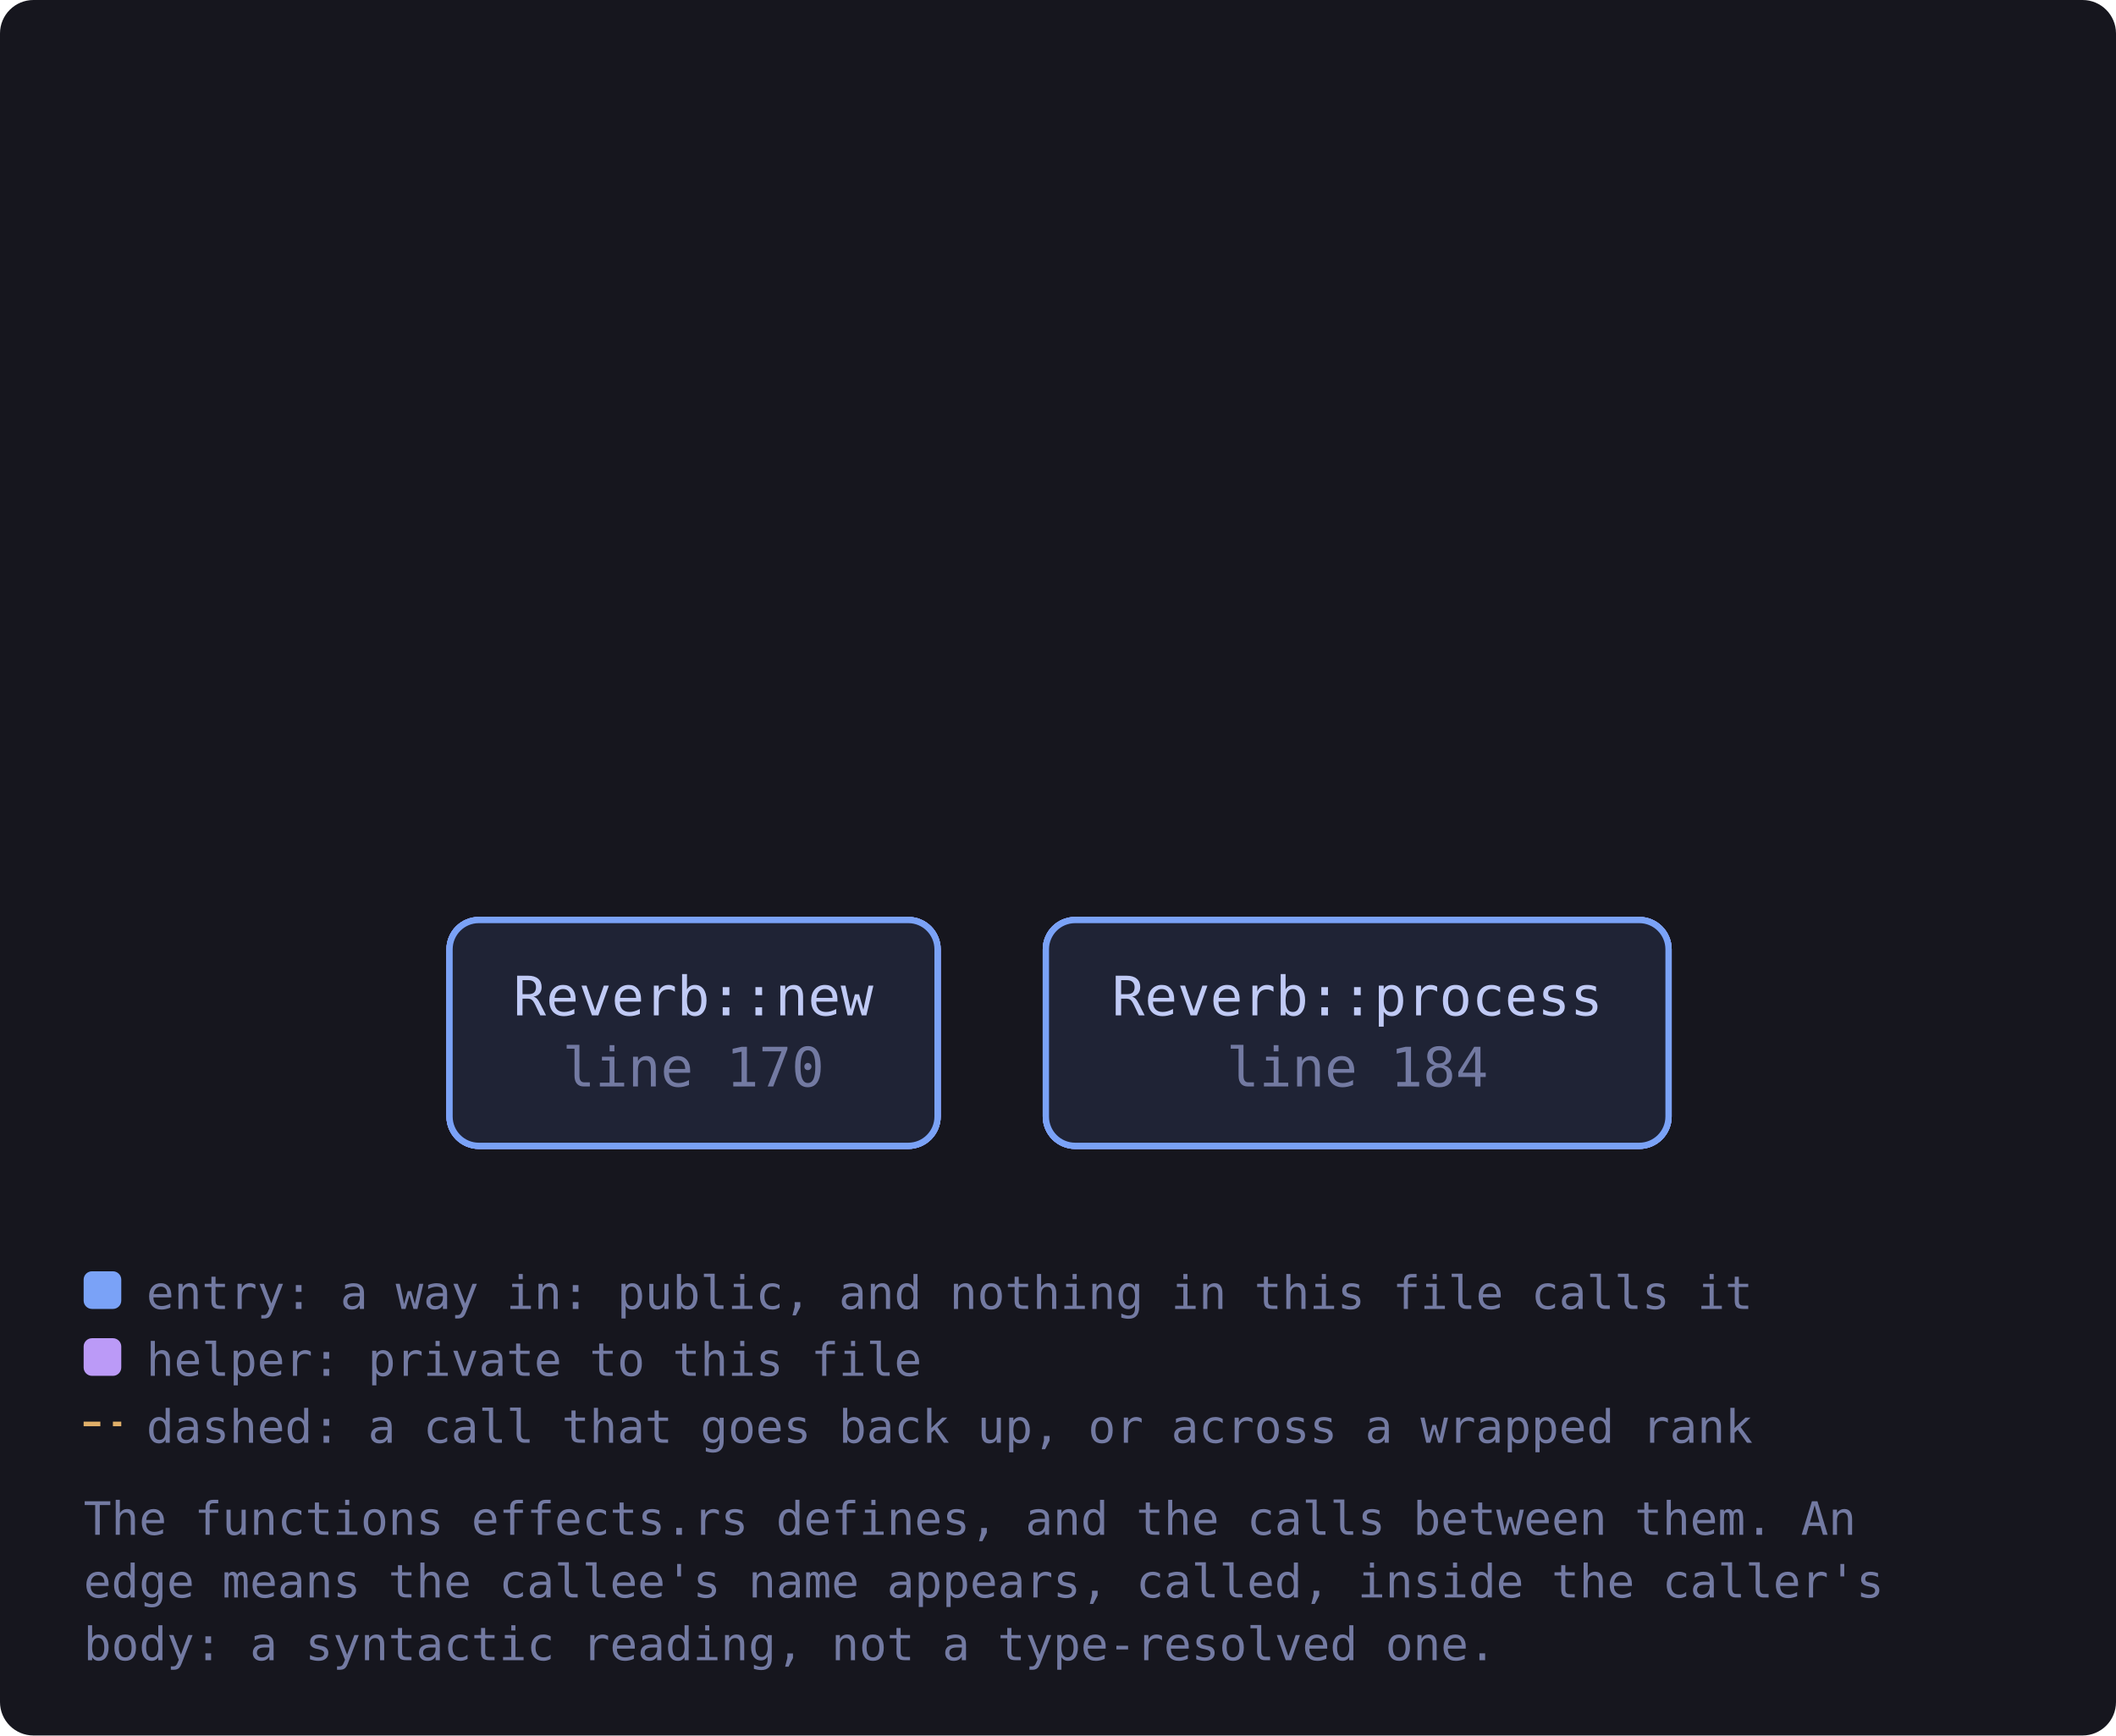
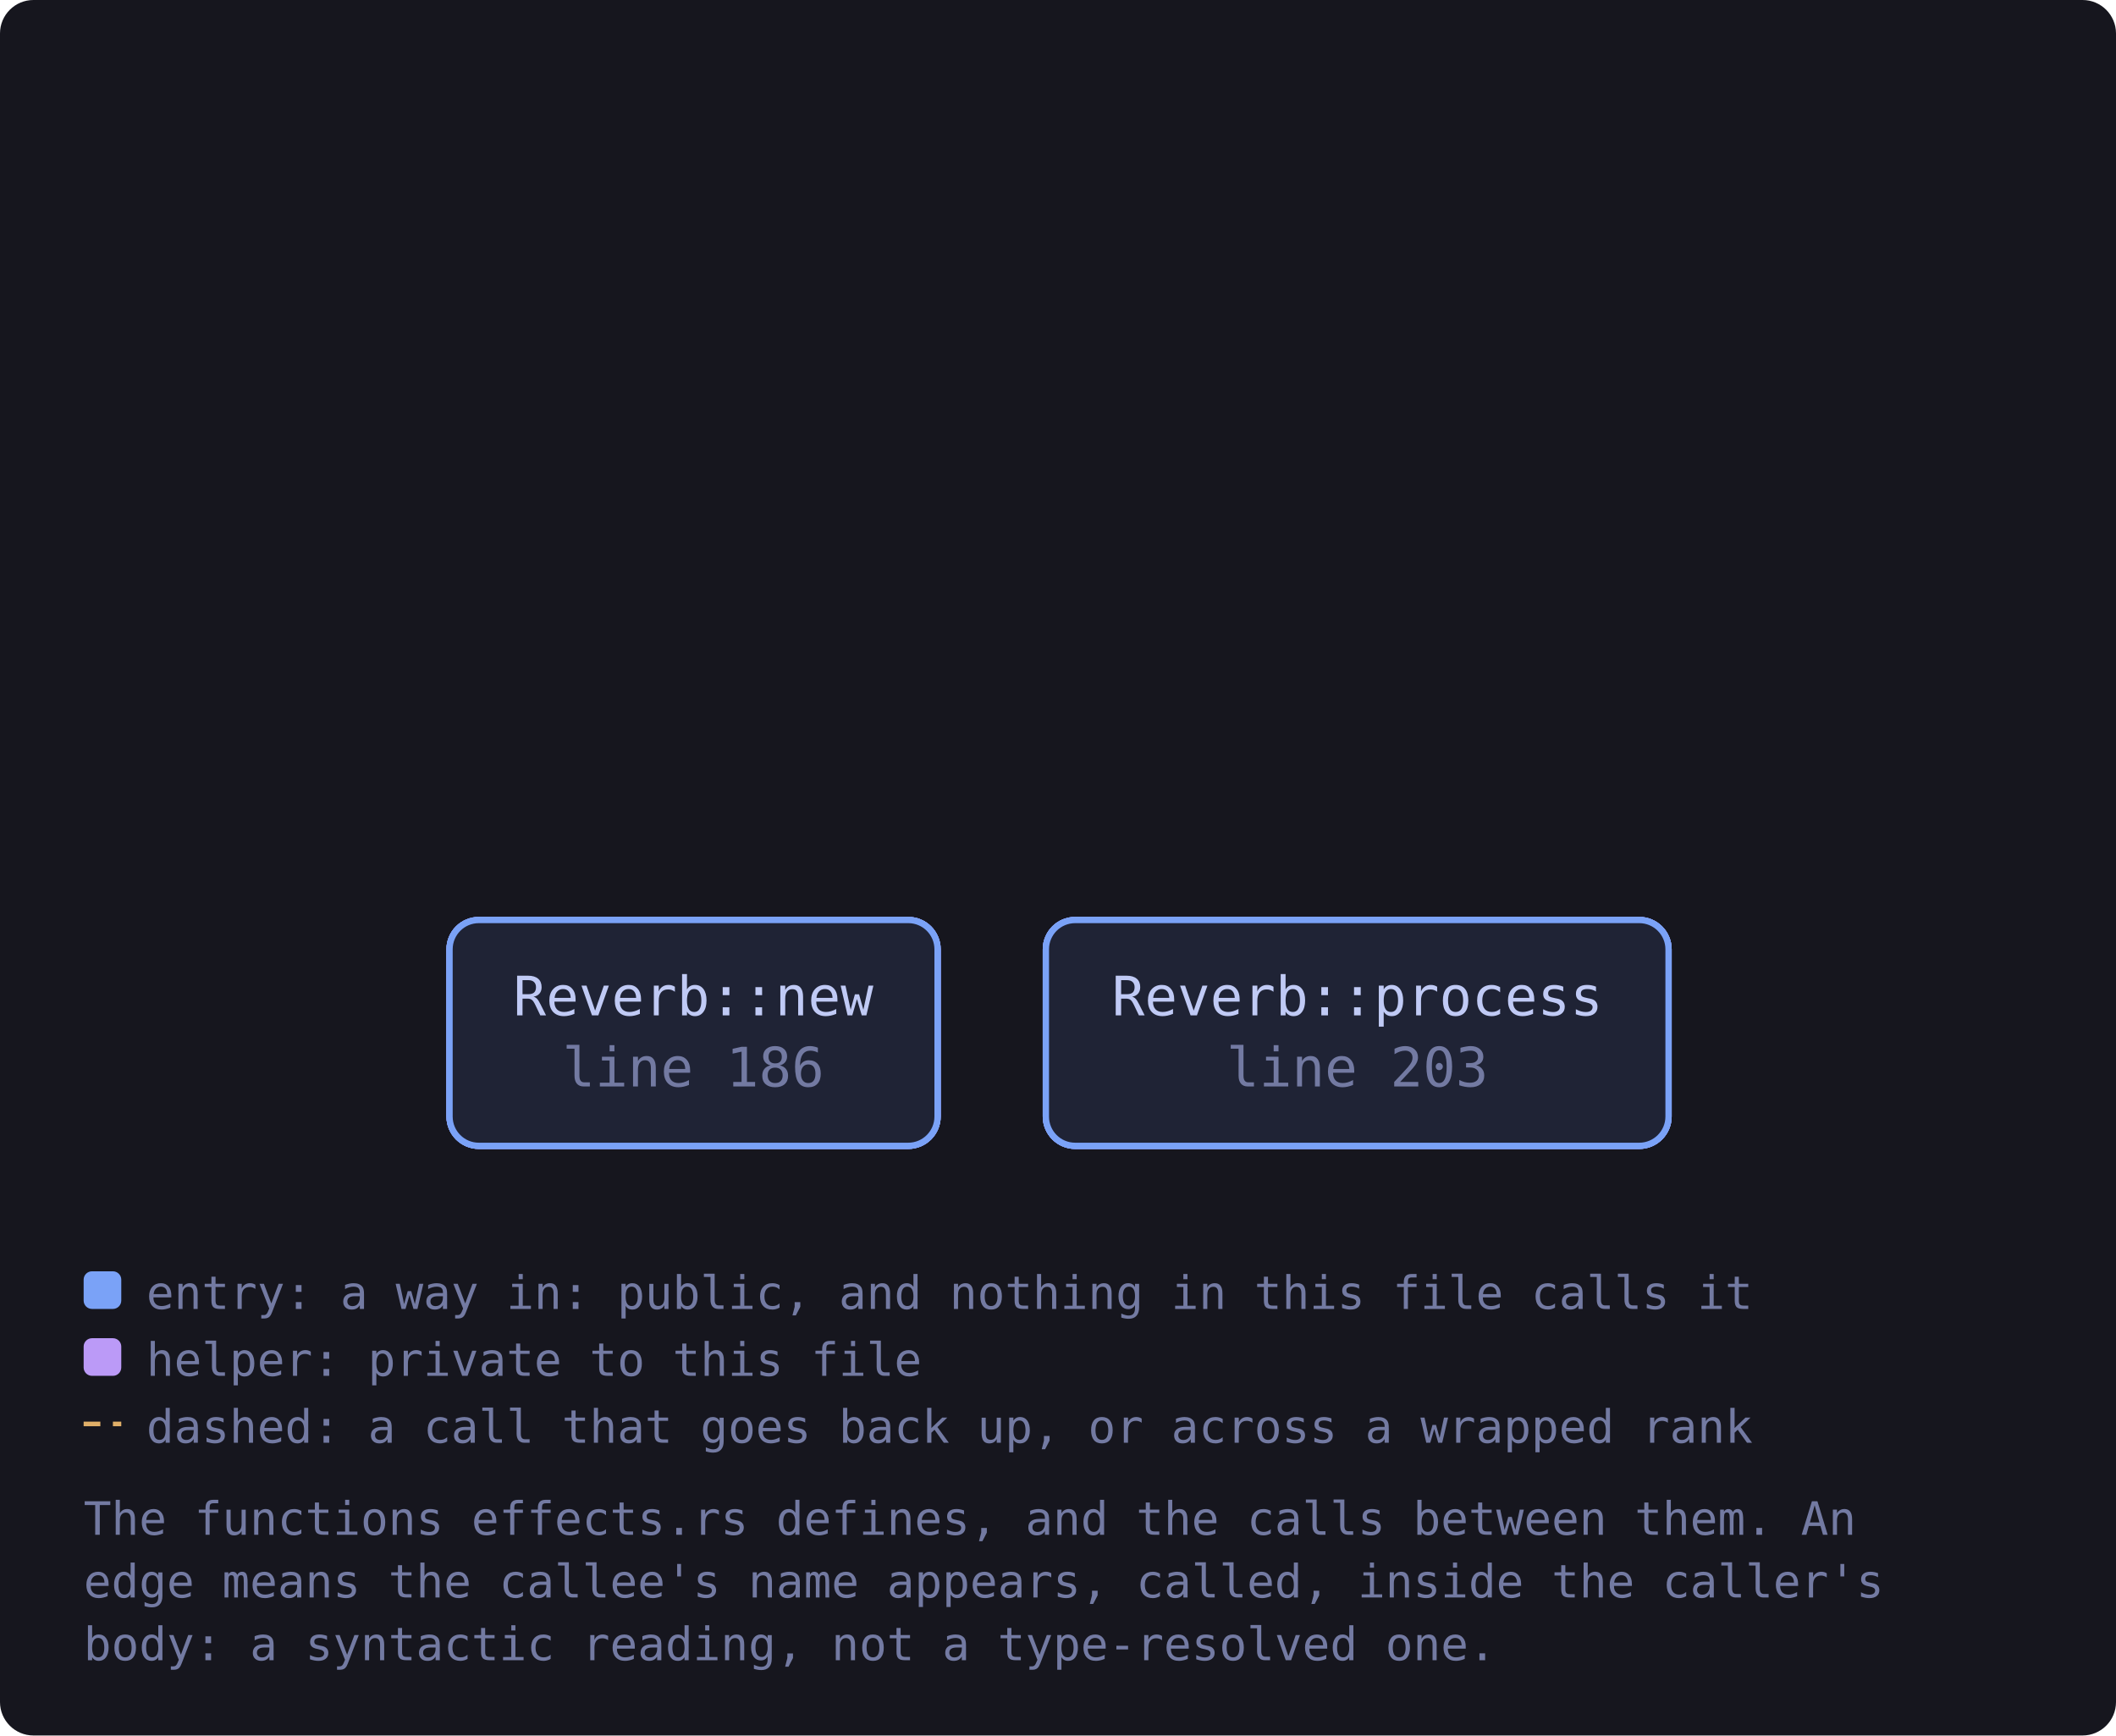
<svg xmlns="http://www.w3.org/2000/svg" viewBox="0 0 506 415" width="506" height="415" style="max-width:100%;height:auto" role="img" aria-label="flowchart">
  <defs>
    <marker id="a-muted" viewBox="0 0 8 8" refX="7" refY="4" markerWidth="7" markerHeight="7" orient="auto-start-reverse">
      <path d="M0 0 L8 4 L0 8 z" fill="var(--muted, #737aa2)" />
    </marker>
    <marker id="a-warn" viewBox="0 0 8 8" refX="7" refY="4" markerWidth="7" markerHeight="7" orient="auto-start-reverse">
      <path d="M0 0 L8 4 L0 8 z" fill="var(--warn, #e0af68)" />
    </marker>
    <marker id="a-accent" viewBox="0 0 8 8" refX="7" refY="4" markerWidth="7" markerHeight="7" orient="auto-start-reverse">
      <path d="M0 0 L8 4 L0 8 z" fill="var(--accent, #7aa2f7)" />
    </marker>
    <marker id="a-cyan" viewBox="0 0 8 8" refX="7" refY="4" markerWidth="7" markerHeight="7" orient="auto-start-reverse">
      <path d="M0 0 L8 4 L0 8 z" fill="var(--cyan, #7dcfff)" />
    </marker>
    <marker id="a-accent-2" viewBox="0 0 8 8" refX="7" refY="4" markerWidth="7" markerHeight="7" orient="auto-start-reverse">
      <path d="M0 0 L8 4 L0 8 z" fill="var(--accent-2, #bb9af7)" />
    </marker>
  </defs>
  <rect x="0" y="0" width="506" height="415" fill="var(--bg-inset, #16161e)" rx="8" />
-   <a href="https://github.com/tilas01/veilvoice/blob/main/crates/veilvoice-core/src/effects.rs#L70" target="_blank" rel="noopener noreferrer">
+   <a href="https://github.com/tilas01/veilvoice/blob/main/crates/veilvoice-core/src/effects.rs#L72" target="_blank" rel="noopener noreferrer">
    <rect x="107.5" y="220.0" width="116.7" height="54.0" rx="7" fill="var(--bg-soft, #1f2335)" stroke="var(--accent, #7aa2f7)" stroke-width="1.5" />
    <text x="165.8" y="242.8" font-family="ui-monospace, SFMono-Regular, Menlo, Consolas, monospace" font-size="13" fill="var(--fg, #c0caf5)" text-anchor="middle">SoftClip::new</text>
-     <text x="165.8" y="259.8" font-family="ui-monospace, SFMono-Regular, Menlo, Consolas, monospace" font-size="13" fill="var(--muted, #737aa2)" text-anchor="middle">line 70</text>
+     <text x="165.8" y="259.8" font-family="ui-monospace, SFMono-Regular, Menlo, Consolas, monospace" font-size="13" fill="var(--muted, #737aa2)" text-anchor="middle">line 72</text>
  </a>
-   <a href="https://github.com/tilas01/veilvoice/blob/main/crates/veilvoice-core/src/effects.rs#L79" target="_blank" rel="noopener noreferrer">
+   <a href="https://github.com/tilas01/veilvoice/blob/main/crates/veilvoice-core/src/effects.rs#L84" target="_blank" rel="noopener noreferrer">
    <rect x="250.1" y="220.0" width="148.9" height="54.0" rx="7" fill="var(--bg-soft, #1f2335)" stroke="var(--accent, #7aa2f7)" stroke-width="1.5" />
    <text x="324.6" y="242.8" font-family="ui-monospace, SFMono-Regular, Menlo, Consolas, monospace" font-size="13" fill="var(--fg, #c0caf5)" text-anchor="middle">SoftClip::process</text>
-     <text x="324.6" y="259.8" font-family="ui-monospace, SFMono-Regular, Menlo, Consolas, monospace" font-size="13" fill="var(--muted, #737aa2)" text-anchor="middle">line 79</text>
+     <text x="324.6" y="259.8" font-family="ui-monospace, SFMono-Regular, Menlo, Consolas, monospace" font-size="13" fill="var(--muted, #737aa2)" text-anchor="middle">line 84</text>
  </a>
-   <a href="https://github.com/tilas01/veilvoice/blob/main/crates/veilvoice-core/src/effects.rs#L97" target="_blank" rel="noopener noreferrer">
+   <a href="https://github.com/tilas01/veilvoice/blob/main/crates/veilvoice-core/src/effects.rs#L105" target="_blank" rel="noopener noreferrer">
    <rect x="107.5" y="220.0" width="116.7" height="54.0" rx="7" fill="var(--bg-soft, #1f2335)" stroke="var(--accent-2, #bb9af7)" stroke-width="1.5" />
    <text x="165.8" y="242.8" font-family="ui-monospace, SFMono-Regular, Menlo, Consolas, monospace" font-size="13" fill="var(--fg, #c0caf5)" text-anchor="middle">DelayVoice::new</text>
-     <text x="165.8" y="259.8" font-family="ui-monospace, SFMono-Regular, Menlo, Consolas, monospace" font-size="13" fill="var(--muted, #737aa2)" text-anchor="middle">line 97</text>
+     <text x="165.8" y="259.8" font-family="ui-monospace, SFMono-Regular, Menlo, Consolas, monospace" font-size="13" fill="var(--muted, #737aa2)" text-anchor="middle">line 105</text>
  </a>
-   <a href="https://github.com/tilas01/veilvoice/blob/main/crates/veilvoice-core/src/effects.rs#L111" target="_blank" rel="noopener noreferrer">
+   <a href="https://github.com/tilas01/veilvoice/blob/main/crates/veilvoice-core/src/effects.rs#L122" target="_blank" rel="noopener noreferrer">
    <rect x="250.1" y="220.0" width="148.9" height="54.0" rx="7" fill="var(--bg-soft, #1f2335)" stroke="var(--accent-2, #bb9af7)" stroke-width="1.5" />
    <text x="324.6" y="242.8" font-family="ui-monospace, SFMono-Regular, Menlo, Consolas, monospace" font-size="13" fill="var(--fg, #c0caf5)" text-anchor="middle">DelayVoice::process</text>
-     <text x="324.6" y="259.8" font-family="ui-monospace, SFMono-Regular, Menlo, Consolas, monospace" font-size="13" fill="var(--muted, #737aa2)" text-anchor="middle">line 111</text>
+     <text x="324.6" y="259.8" font-family="ui-monospace, SFMono-Regular, Menlo, Consolas, monospace" font-size="13" fill="var(--muted, #737aa2)" text-anchor="middle">line 122</text>
  </a>
-   <a href="https://github.com/tilas01/veilvoice/blob/main/crates/veilvoice-core/src/effects.rs#L134" target="_blank" rel="noopener noreferrer">
+   <a href="https://github.com/tilas01/veilvoice/blob/main/crates/veilvoice-core/src/effects.rs#L147" target="_blank" rel="noopener noreferrer">
    <rect x="107.5" y="220.0" width="116.7" height="54.0" rx="7" fill="var(--bg-soft, #1f2335)" stroke="var(--accent, #7aa2f7)" stroke-width="1.5" />
    <text x="165.8" y="242.8" font-family="ui-monospace, SFMono-Regular, Menlo, Consolas, monospace" font-size="13" fill="var(--fg, #c0caf5)" text-anchor="middle">Chorus::new</text>
-     <text x="165.8" y="259.8" font-family="ui-monospace, SFMono-Regular, Menlo, Consolas, monospace" font-size="13" fill="var(--muted, #737aa2)" text-anchor="middle">line 134</text>
+     <text x="165.8" y="259.8" font-family="ui-monospace, SFMono-Regular, Menlo, Consolas, monospace" font-size="13" fill="var(--muted, #737aa2)" text-anchor="middle">line 147</text>
  </a>
-   <a href="https://github.com/tilas01/veilvoice/blob/main/crates/veilvoice-core/src/effects.rs#L147" target="_blank" rel="noopener noreferrer">
+   <a href="https://github.com/tilas01/veilvoice/blob/main/crates/veilvoice-core/src/effects.rs#L161" target="_blank" rel="noopener noreferrer">
    <rect x="250.1" y="220.0" width="148.9" height="54.0" rx="7" fill="var(--bg-soft, #1f2335)" stroke="var(--accent, #7aa2f7)" stroke-width="1.5" />
    <text x="324.6" y="242.8" font-family="ui-monospace, SFMono-Regular, Menlo, Consolas, monospace" font-size="13" fill="var(--fg, #c0caf5)" text-anchor="middle">Chorus::process</text>
-     <text x="324.6" y="259.8" font-family="ui-monospace, SFMono-Regular, Menlo, Consolas, monospace" font-size="13" fill="var(--muted, #737aa2)" text-anchor="middle">line 147</text>
+     <text x="324.6" y="259.8" font-family="ui-monospace, SFMono-Regular, Menlo, Consolas, monospace" font-size="13" fill="var(--muted, #737aa2)" text-anchor="middle">line 161</text>
  </a>
-   <a href="https://github.com/tilas01/veilvoice/blob/main/crates/veilvoice-core/src/effects.rs#L170" target="_blank" rel="noopener noreferrer">
+   <a href="https://github.com/tilas01/veilvoice/blob/main/crates/veilvoice-core/src/effects.rs#L186" target="_blank" rel="noopener noreferrer">
    <rect x="107.5" y="220.0" width="116.7" height="54.0" rx="7" fill="var(--bg-soft, #1f2335)" stroke="var(--accent, #7aa2f7)" stroke-width="1.5" />
    <text x="165.8" y="242.8" font-family="ui-monospace, SFMono-Regular, Menlo, Consolas, monospace" font-size="13" fill="var(--fg, #c0caf5)" text-anchor="middle">Reverb::new</text>
-     <text x="165.8" y="259.8" font-family="ui-monospace, SFMono-Regular, Menlo, Consolas, monospace" font-size="13" fill="var(--muted, #737aa2)" text-anchor="middle">line 170</text>
+     <text x="165.8" y="259.8" font-family="ui-monospace, SFMono-Regular, Menlo, Consolas, monospace" font-size="13" fill="var(--muted, #737aa2)" text-anchor="middle">line 186</text>
  </a>
-   <a href="https://github.com/tilas01/veilvoice/blob/main/crates/veilvoice-core/src/effects.rs#L184" target="_blank" rel="noopener noreferrer">
+   <a href="https://github.com/tilas01/veilvoice/blob/main/crates/veilvoice-core/src/effects.rs#L203" target="_blank" rel="noopener noreferrer">
    <rect x="250.1" y="220.0" width="148.9" height="54.0" rx="7" fill="var(--bg-soft, #1f2335)" stroke="var(--accent, #7aa2f7)" stroke-width="1.5" />
    <text x="324.6" y="242.8" font-family="ui-monospace, SFMono-Regular, Menlo, Consolas, monospace" font-size="13" fill="var(--fg, #c0caf5)" text-anchor="middle">Reverb::process</text>
-     <text x="324.6" y="259.8" font-family="ui-monospace, SFMono-Regular, Menlo, Consolas, monospace" font-size="13" fill="var(--muted, #737aa2)" text-anchor="middle">line 184</text>
+     <text x="324.6" y="259.8" font-family="ui-monospace, SFMono-Regular, Menlo, Consolas, monospace" font-size="13" fill="var(--muted, #737aa2)" text-anchor="middle">line 203</text>
  </a>
  <rect x="20.0" y="304.0" width="9" height="9" rx="2" fill="var(--accent, #7aa2f7)" />
  <text x="35.0" y="313.0" font-family="ui-monospace, SFMono-Regular, Menlo, Consolas, monospace" font-size="11" fill="var(--muted, #737aa2)">entry: a way in: public, and nothing in this file calls it</text>
  <rect x="20.0" y="320.0" width="9" height="9" rx="2" fill="var(--accent-2, #bb9af7)" />
  <text x="35.0" y="329.0" font-family="ui-monospace, SFMono-Regular, Menlo, Consolas, monospace" font-size="11" fill="var(--muted, #737aa2)">helper: private to this file</text>
  <path d="M20.0 340.5 L29.0 340.5" stroke="var(--warn, #e0af68)" stroke-width="1.1" stroke-dasharray="4 3" />
  <text x="35.0" y="345.0" font-family="ui-monospace, SFMono-Regular, Menlo, Consolas, monospace" font-size="11" fill="var(--muted, #737aa2)">dashed: a call that goes back up, or across a wrapped rank</text>
  <text x="20.0" y="367.0" font-family="ui-monospace, SFMono-Regular, Menlo, Consolas, monospace" font-size="11" fill="var(--muted, #737aa2)">The functions effects.rs defines, and the calls between them. An</text>
  <text x="20.0" y="382.0" font-family="ui-monospace, SFMono-Regular, Menlo, Consolas, monospace" font-size="11" fill="var(--muted, #737aa2)">edge means the callee's name appears, called, inside the caller's</text>
  <text x="20.0" y="397.0" font-family="ui-monospace, SFMono-Regular, Menlo, Consolas, monospace" font-size="11" fill="var(--muted, #737aa2)">body: a syntactic reading, not a type-resolved one.</text>
</svg>
